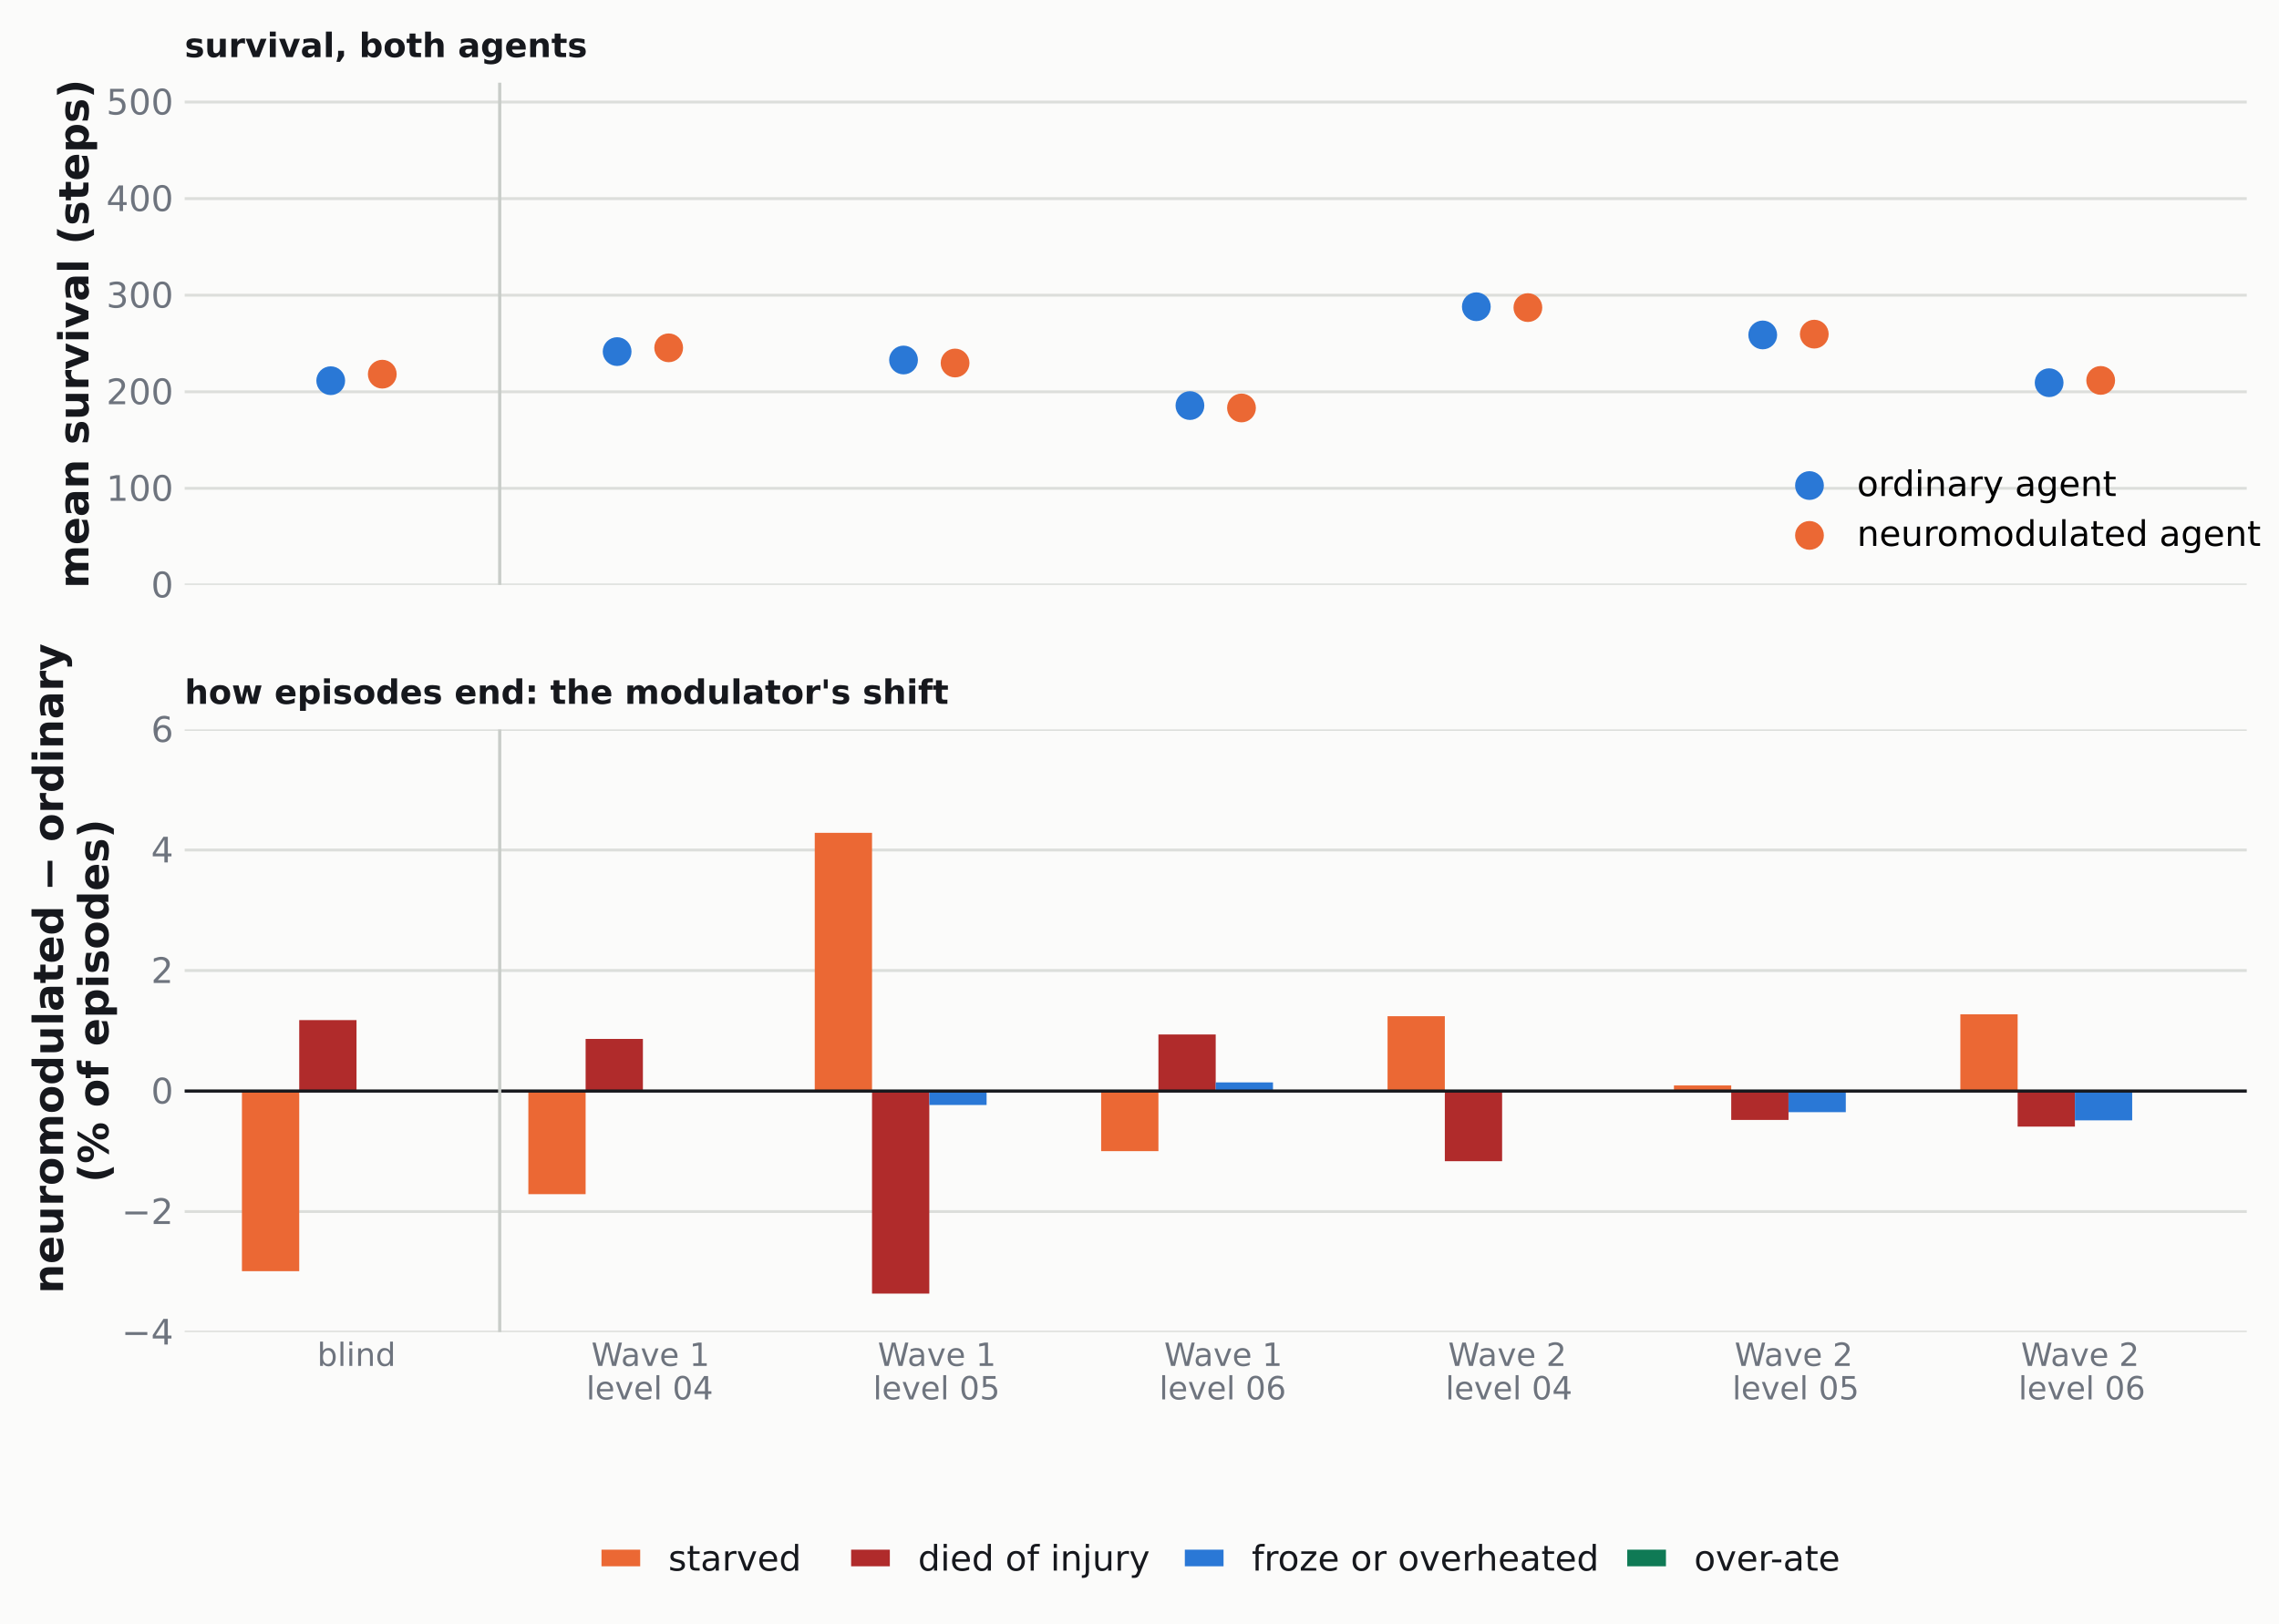
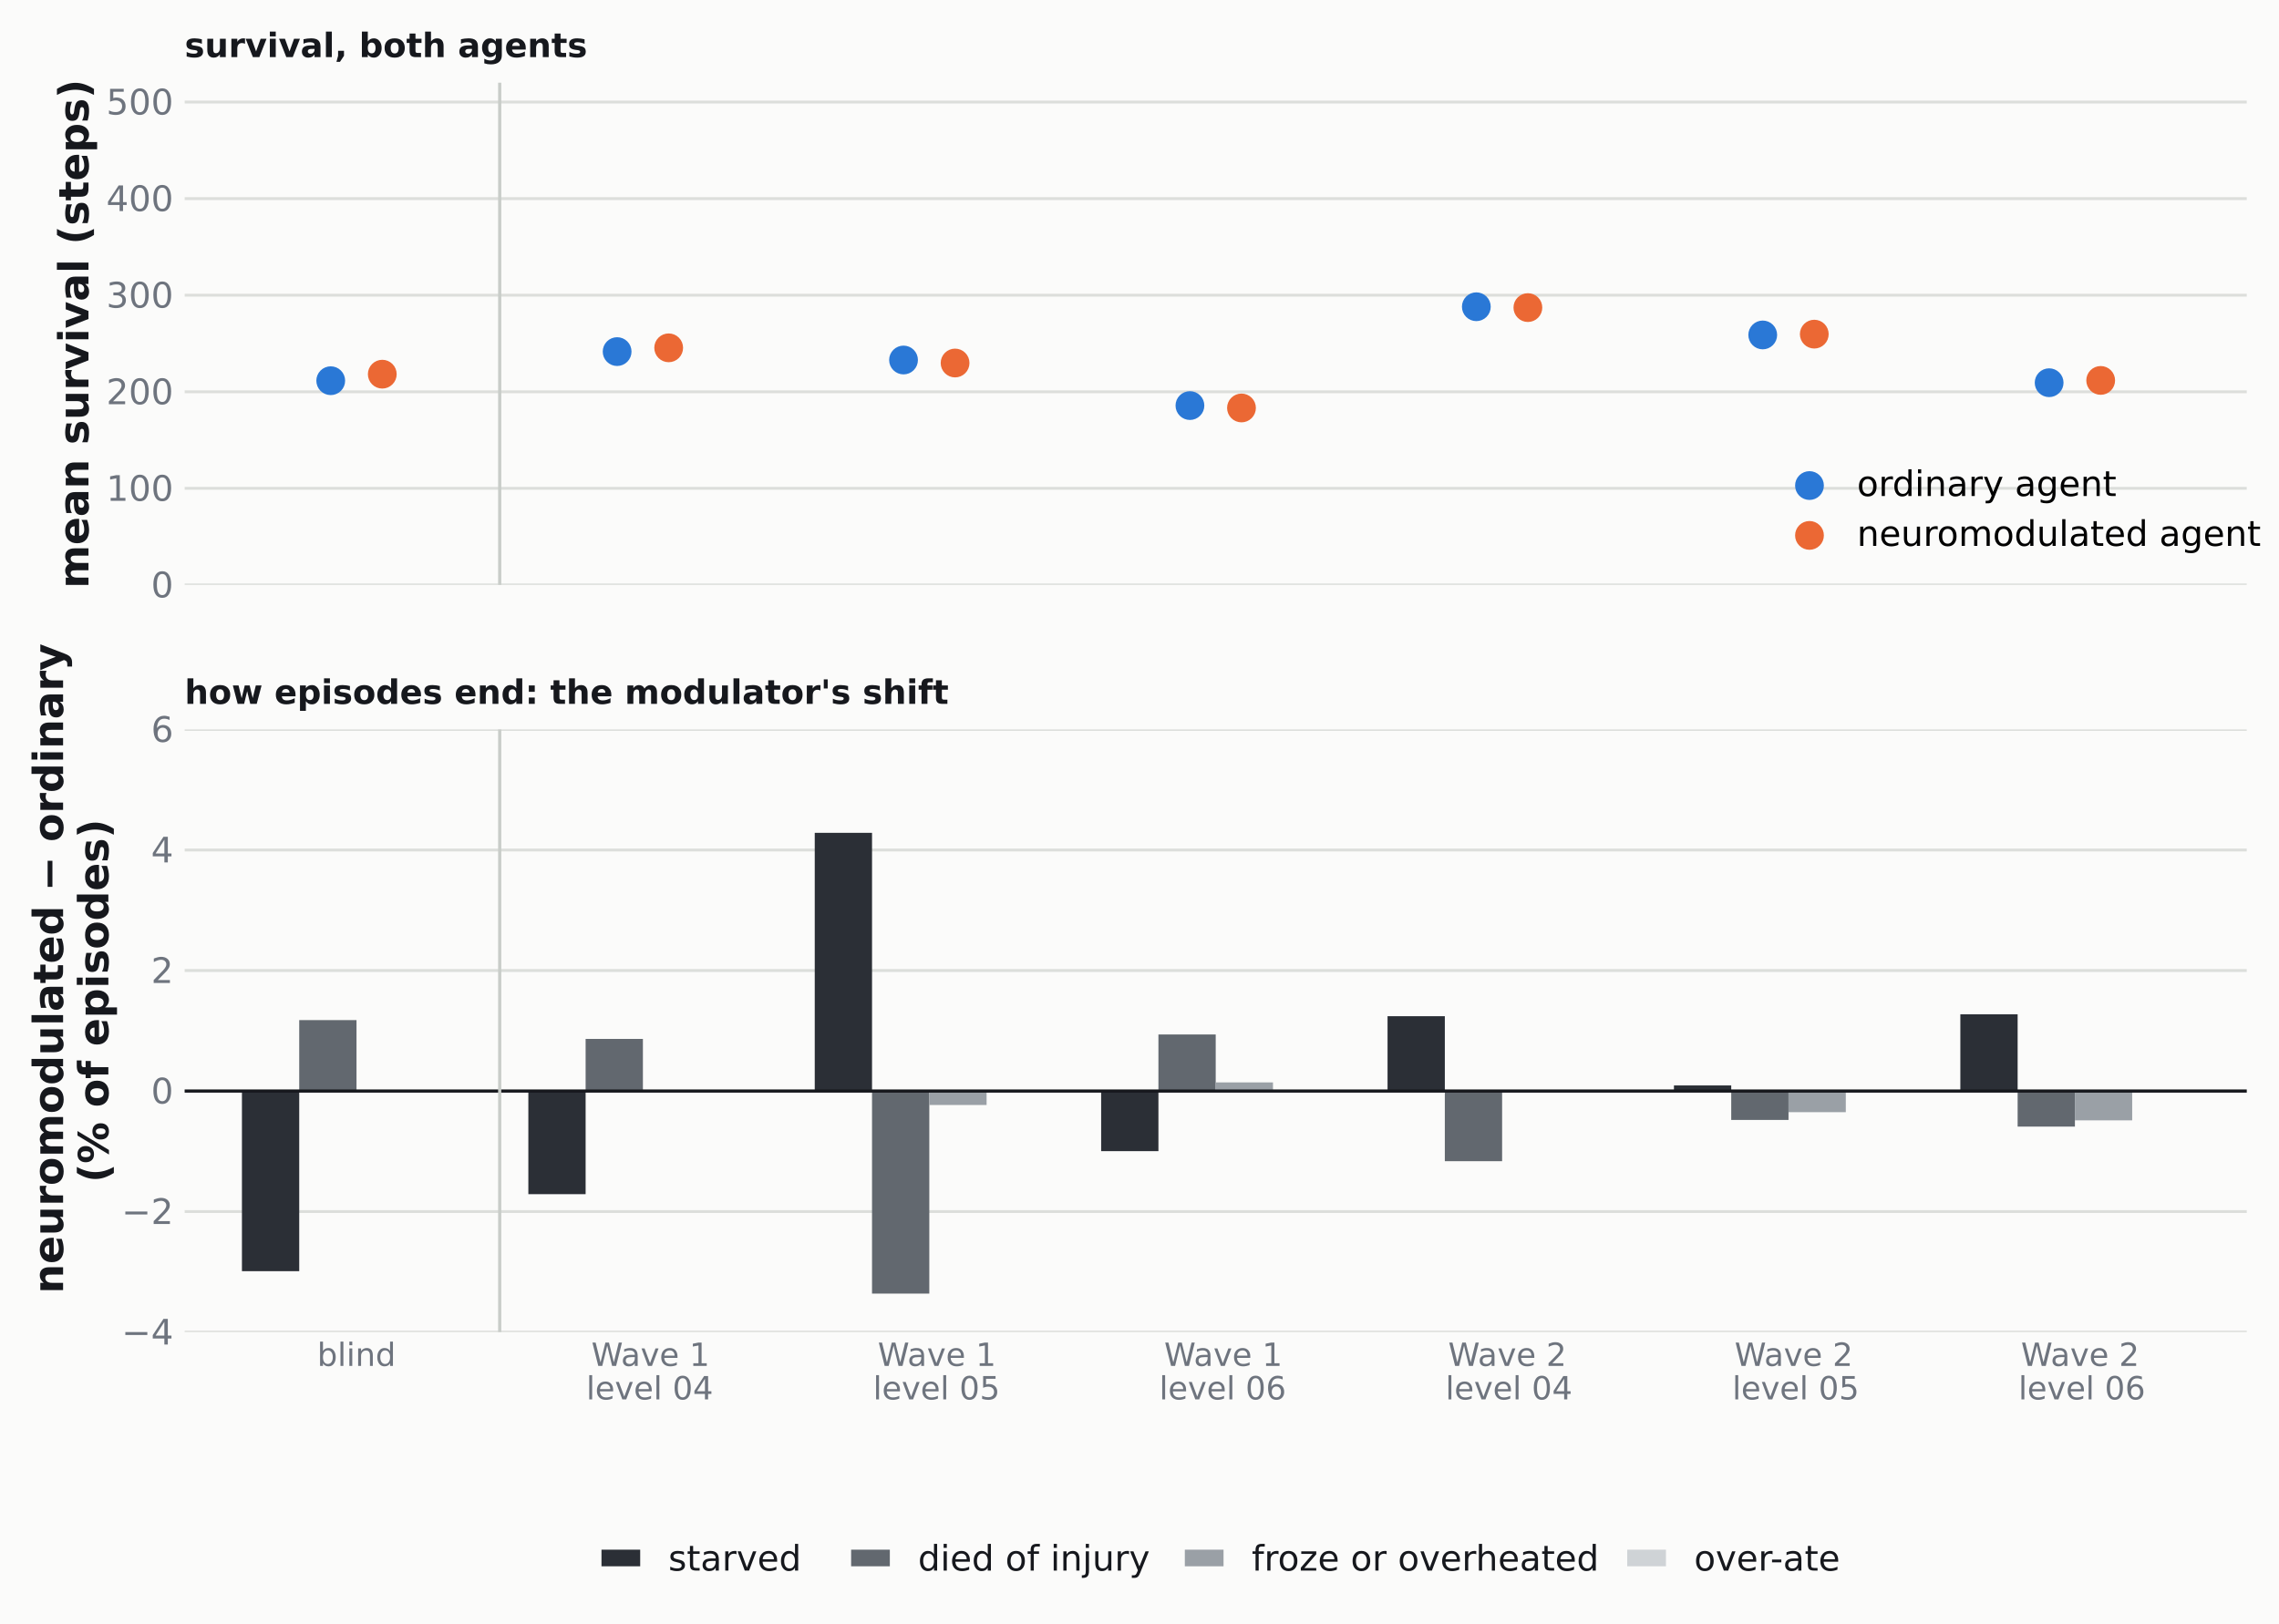
<svg xmlns="http://www.w3.org/2000/svg" xmlns:xlink="http://www.w3.org/1999/xlink" width="712.36pt" height="507.745pt" viewBox="0 0 712.36 507.745" version="1.1">
  <defs>
    <style type="text/css">*{stroke-linejoin: round; stroke-linecap: butt}</style>
  </defs>
  <g id="figure_1">
    <g id="patch_1">
      <path d="M 0 507.745  L 712.36 507.745  L 712.36 0  L 0 0  z " style="fill: #fbfbfa" />
    </g>
    <g id="axes_1">
      <g id="patch_2">
        <path d="M 57.721 182.885  L 702.28 182.885  L 702.28 25.863  L 57.721 25.863  z " style="fill: #fbfbfa" />
      </g>
      <g id="matplotlib.axis_1">
        <g id="xtick_1">
          <g id="line2d_1" />
        </g>
        <g id="xtick_2">
          <g id="line2d_2" />
        </g>
        <g id="xtick_3">
          <g id="line2d_3" />
        </g>
        <g id="xtick_4">
          <g id="line2d_4" />
        </g>
        <g id="xtick_5">
          <g id="line2d_5" />
        </g>
        <g id="xtick_6">
          <g id="line2d_6" />
        </g>
        <g id="xtick_7">
          <g id="line2d_7" />
        </g>
      </g>
      <g id="matplotlib.axis_2">
        <g id="ytick_1">
          <g id="line2d_8">
-             <path d="M 57.721 182.885  L 702.28 182.885  " clip-path="url(#p8bed50152b)" style="fill: none; stroke: #dcdedb; stroke-width: 0.9; stroke-linecap: round" />
+             <path d="M 57.721 182.885  L 702.28 182.885  " clip-path="url(#p6da5afe0e7)" style="fill: none; stroke: #dcdedb; stroke-width: 0.9; stroke-linecap: round" />
          </g>
          <g id="line2d_9" />
          <g id="text_1">
            <text style="font-size: 11px; font-family: 'Pretendard', 'system-ui', 'DejaVu Sans', sans-serif; text-anchor: end; fill: #6e747e" x="54.221" y="186.774" transform="rotate(-0 54.22147 186.7737)">0</text>
          </g>
        </g>
        <g id="ytick_2">
          <g id="line2d_10">
-             <path d="M 57.721 152.688  L 702.28 152.688  " clip-path="url(#p8bed50152b)" style="fill: none; stroke: #dcdedb; stroke-width: 0.9; stroke-linecap: round" />
+             <path d="M 57.721 152.688  L 702.28 152.688  " clip-path="url(#p6da5afe0e7)" style="fill: none; stroke: #dcdedb; stroke-width: 0.9; stroke-linecap: round" />
          </g>
          <g id="line2d_11" />
          <g id="text_2">
            <text style="font-size: 11px; font-family: 'Pretendard', 'system-ui', 'DejaVu Sans', sans-serif; text-anchor: end; fill: #6e747e" x="54.221" y="156.577" transform="rotate(-0 54.22147 156.5772)">100</text>
          </g>
        </g>
        <g id="ytick_3">
          <g id="line2d_12">
-             <path d="M 57.721 122.492  L 702.28 122.492  " clip-path="url(#p8bed50152b)" style="fill: none; stroke: #dcdedb; stroke-width: 0.9; stroke-linecap: round" />
+             <path d="M 57.721 122.492  L 702.28 122.492  " clip-path="url(#p6da5afe0e7)" style="fill: none; stroke: #dcdedb; stroke-width: 0.9; stroke-linecap: round" />
          </g>
          <g id="line2d_13" />
          <g id="text_3">
            <text style="font-size: 11px; font-family: 'Pretendard', 'system-ui', 'DejaVu Sans', sans-serif; text-anchor: end; fill: #6e747e" x="54.221" y="126.381" transform="rotate(-0 54.22147 126.3807)">200</text>
          </g>
        </g>
        <g id="ytick_4">
          <g id="line2d_14">
-             <path d="M 57.721 92.295  L 702.28 92.295  " clip-path="url(#p8bed50152b)" style="fill: none; stroke: #dcdedb; stroke-width: 0.9; stroke-linecap: round" />
+             <path d="M 57.721 92.295  L 702.28 92.295  " clip-path="url(#p6da5afe0e7)" style="fill: none; stroke: #dcdedb; stroke-width: 0.9; stroke-linecap: round" />
          </g>
          <g id="line2d_15" />
          <g id="text_4">
            <text style="font-size: 11px; font-family: 'Pretendard', 'system-ui', 'DejaVu Sans', sans-serif; text-anchor: end; fill: #6e747e" x="54.221" y="96.184" transform="rotate(-0 54.22147 96.18413)">300</text>
          </g>
        </g>
        <g id="ytick_5">
          <g id="line2d_16">
-             <path d="M 57.721 62.099  L 702.28 62.099  " clip-path="url(#p8bed50152b)" style="fill: none; stroke: #dcdedb; stroke-width: 0.9; stroke-linecap: round" />
+             <path d="M 57.721 62.099  L 702.28 62.099  " clip-path="url(#p6da5afe0e7)" style="fill: none; stroke: #dcdedb; stroke-width: 0.9; stroke-linecap: round" />
          </g>
          <g id="line2d_17" />
          <g id="text_5">
            <text style="font-size: 11px; font-family: 'Pretendard', 'system-ui', 'DejaVu Sans', sans-serif; text-anchor: end; fill: #6e747e" x="54.221" y="65.988" transform="rotate(-0 54.22147 65.98762)">400</text>
          </g>
        </g>
        <g id="ytick_6">
          <g id="line2d_18">
-             <path d="M 57.721 31.902  L 702.28 31.902  " clip-path="url(#p8bed50152b)" style="fill: none; stroke: #dcdedb; stroke-width: 0.9; stroke-linecap: round" />
+             <path d="M 57.721 31.902  L 702.28 31.902  " clip-path="url(#p6da5afe0e7)" style="fill: none; stroke: #dcdedb; stroke-width: 0.9; stroke-linecap: round" />
          </g>
          <g id="line2d_19" />
          <g id="text_6">
            <text style="font-size: 11px; font-family: 'Pretendard', 'system-ui', 'DejaVu Sans', sans-serif; text-anchor: end; fill: #6e747e" x="54.221" y="35.791" transform="rotate(-0 54.22147 35.7911)">500</text>
          </g>
        </g>
        <g id="text_7">
          <text style="font-weight: 600; font-size: 13px; font-family: 'Pretendard', 'system-ui', 'DejaVu Sans', sans-serif; text-anchor: middle; fill: #16181d" x="27.66" y="104.374" transform="rotate(-90 27.65975 104.3741)">mean survival (steps)</text>
        </g>
      </g>
      <g id="line2d_20">
        <defs>
-           <path id="m1b4a5a4a32" d="M 0 4  C 1.061 4 2.078 3.579 2.828 2.828  C 3.579 2.078 4 1.061 4 0  C 4 -1.061 3.579 -2.078 2.828 -2.828  C 2.078 -3.579 1.061 -4 0 -4  C -1.061 -4 -2.078 -3.579 -2.828 -2.828  C -3.579 -2.078 -4 -1.061 -4 0  C -4 1.061 -3.579 2.078 -2.828 2.828  C -2.078 3.579 -1.061 4 0 4  z " style="stroke: #2a78d6" />
+           <path id="m6d0da3cebe" d="M 0 4  C 1.061 4 2.078 3.579 2.828 2.828  C 3.579 2.078 4 1.061 4 0  C 4 -1.061 3.579 -2.078 2.828 -2.828  C 2.078 -3.579 1.061 -4 0 -4  C -1.061 -4 -2.078 -3.579 -2.828 -2.828  C -3.579 -2.078 -4 -1.061 -4 0  C -4 1.061 -3.579 2.078 -2.828 2.828  C -2.078 3.579 -1.061 4 0 4  z " style="stroke: #2a78d6" />
        </defs>
-         <g clip-path="url(#p8bed50152b)">
-           <use xlink:href="#m1b4a5a4a32" x="103.378" y="119.034" style="fill: #2a78d6; stroke: #2a78d6" />
+         <g clip-path="url(#p6da5afe0e7)">
+           <use xlink:href="#m6d0da3cebe" x="103.378" y="119.034" style="fill: #2a78d6; stroke: #2a78d6" />
        </g>
      </g>
      <g id="line2d_21">
        <defs>
-           <path id="md4db2e09f8" d="M 0 4  C 1.061 4 2.078 3.579 2.828 2.828  C 3.579 2.078 4 1.061 4 0  C 4 -1.061 3.579 -2.078 2.828 -2.828  C 2.078 -3.579 1.061 -4 0 -4  C -1.061 -4 -2.078 -3.579 -2.828 -2.828  C -3.579 -2.078 -4 -1.061 -4 0  C -4 1.061 -3.579 2.078 -2.828 2.828  C -2.078 3.579 -1.061 4 0 4  z " style="stroke: #eb6834" />
+           <path id="mf3822625ce" d="M 0 4  C 1.061 4 2.078 3.579 2.828 2.828  C 3.579 2.078 4 1.061 4 0  C 4 -1.061 3.579 -2.078 2.828 -2.828  C 2.078 -3.579 1.061 -4 0 -4  C -1.061 -4 -2.078 -3.579 -2.828 -2.828  C -3.579 -2.078 -4 -1.061 -4 0  C -4 1.061 -3.579 2.078 -2.828 2.828  C -2.078 3.579 -1.061 4 0 4  z " style="stroke: #eb6834" />
        </defs>
-         <g clip-path="url(#p8bed50152b)">
-           <use xlink:href="#md4db2e09f8" x="119.492" y="116.992" style="fill: #eb6834; stroke: #eb6834" />
+         <g clip-path="url(#p6da5afe0e7)">
+           <use xlink:href="#mf3822625ce" x="119.492" y="116.992" style="fill: #eb6834; stroke: #eb6834" />
        </g>
      </g>
      <g id="line2d_22">
-         <g clip-path="url(#p8bed50152b)">
-           <use xlink:href="#m1b4a5a4a32" x="192.9" y="109.934" style="fill: #2a78d6; stroke: #2a78d6" />
+         <g clip-path="url(#p6da5afe0e7)">
+           <use xlink:href="#m6d0da3cebe" x="192.9" y="109.934" style="fill: #2a78d6; stroke: #2a78d6" />
        </g>
      </g>
      <g id="line2d_23">
-         <g clip-path="url(#p8bed50152b)">
-           <use xlink:href="#md4db2e09f8" x="209.014" y="108.752" style="fill: #eb6834; stroke: #eb6834" />
+         <g clip-path="url(#p6da5afe0e7)">
+           <use xlink:href="#mf3822625ce" x="209.014" y="108.752" style="fill: #eb6834; stroke: #eb6834" />
        </g>
      </g>
      <g id="line2d_24">
-         <g clip-path="url(#p8bed50152b)">
-           <use xlink:href="#m1b4a5a4a32" x="282.422" y="112.561" style="fill: #2a78d6; stroke: #2a78d6" />
+         <g clip-path="url(#p6da5afe0e7)">
+           <use xlink:href="#m6d0da3cebe" x="282.422" y="112.561" style="fill: #2a78d6; stroke: #2a78d6" />
        </g>
      </g>
      <g id="line2d_25">
-         <g clip-path="url(#p8bed50152b)">
-           <use xlink:href="#md4db2e09f8" x="298.536" y="113.501" style="fill: #eb6834; stroke: #eb6834" />
+         <g clip-path="url(#p6da5afe0e7)">
+           <use xlink:href="#mf3822625ce" x="298.536" y="113.501" style="fill: #eb6834; stroke: #eb6834" />
        </g>
      </g>
      <g id="line2d_26">
-         <g clip-path="url(#p8bed50152b)">
-           <use xlink:href="#m1b4a5a4a32" x="371.944" y="126.808" style="fill: #2a78d6; stroke: #2a78d6" />
+         <g clip-path="url(#p6da5afe0e7)">
+           <use xlink:href="#m6d0da3cebe" x="371.944" y="126.808" style="fill: #2a78d6; stroke: #2a78d6" />
        </g>
      </g>
      <g id="line2d_27">
-         <g clip-path="url(#p8bed50152b)">
-           <use xlink:href="#md4db2e09f8" x="388.058" y="127.554" style="fill: #eb6834; stroke: #eb6834" />
+         <g clip-path="url(#p6da5afe0e7)">
+           <use xlink:href="#mf3822625ce" x="388.058" y="127.554" style="fill: #eb6834; stroke: #eb6834" />
        </g>
      </g>
      <g id="line2d_28">
-         <g clip-path="url(#p8bed50152b)">
-           <use xlink:href="#m1b4a5a4a32" x="461.466" y="95.907" style="fill: #2a78d6; stroke: #2a78d6" />
+         <g clip-path="url(#p6da5afe0e7)">
+           <use xlink:href="#m6d0da3cebe" x="461.466" y="95.907" style="fill: #2a78d6; stroke: #2a78d6" />
        </g>
      </g>
      <g id="line2d_29">
-         <g clip-path="url(#p8bed50152b)">
-           <use xlink:href="#md4db2e09f8" x="477.58" y="96.174" style="fill: #eb6834; stroke: #eb6834" />
+         <g clip-path="url(#p6da5afe0e7)">
+           <use xlink:href="#mf3822625ce" x="477.58" y="96.174" style="fill: #eb6834; stroke: #eb6834" />
        </g>
      </g>
      <g id="line2d_30">
-         <g clip-path="url(#p8bed50152b)">
-           <use xlink:href="#m1b4a5a4a32" x="550.988" y="104.725" style="fill: #2a78d6; stroke: #2a78d6" />
+         <g clip-path="url(#p6da5afe0e7)">
+           <use xlink:href="#m6d0da3cebe" x="550.988" y="104.725" style="fill: #2a78d6; stroke: #2a78d6" />
        </g>
      </g>
      <g id="line2d_31">
-         <g clip-path="url(#p8bed50152b)">
-           <use xlink:href="#md4db2e09f8" x="567.101" y="104.475" style="fill: #eb6834; stroke: #eb6834" />
+         <g clip-path="url(#p6da5afe0e7)">
+           <use xlink:href="#mf3822625ce" x="567.101" y="104.475" style="fill: #eb6834; stroke: #eb6834" />
        </g>
      </g>
      <g id="line2d_32">
-         <g clip-path="url(#p8bed50152b)">
-           <use xlink:href="#m1b4a5a4a32" x="640.509" y="119.661" style="fill: #2a78d6; stroke: #2a78d6" />
+         <g clip-path="url(#p6da5afe0e7)">
+           <use xlink:href="#m6d0da3cebe" x="640.509" y="119.661" style="fill: #2a78d6; stroke: #2a78d6" />
        </g>
      </g>
      <g id="line2d_33">
-         <g clip-path="url(#p8bed50152b)">
-           <use xlink:href="#md4db2e09f8" x="656.623" y="118.945" style="fill: #eb6834; stroke: #eb6834" />
+         <g clip-path="url(#p6da5afe0e7)">
+           <use xlink:href="#mf3822625ce" x="656.623" y="118.945" style="fill: #eb6834; stroke: #eb6834" />
        </g>
      </g>
      <g id="line2d_34">
-         <path d="M 156.196 182.885  L 156.196 25.863  " clip-path="url(#p8bed50152b)" style="fill: none; stroke: #c9cdc9; stroke-linecap: round" />
+         <path d="M 156.196 182.885  L 156.196 25.863  " clip-path="url(#p6da5afe0e7)" style="fill: none; stroke: #c9cdc9; stroke-linecap: round" />
      </g>
      <g id="text_8">
        <text style="font-weight: 600; font-size: 10.5px; font-family: 'Pretendard', 'system-ui', 'DejaVu Sans', sans-serif; text-anchor: start; fill: #16181d" x="57.721" y="17.863" transform="rotate(-0 57.72147 17.86313)">survival, both agents</text>
      </g>
      <g id="legend_1">
        <g id="line2d_35">
          <g>
-             <use xlink:href="#m1b4a5a4a32" x="565.601" y="151.815" style="fill: #2a78d6; stroke: #2a78d6" />
+             <use xlink:href="#m6d0da3cebe" x="565.601" y="151.815" style="fill: #2a78d6; stroke: #2a78d6" />
          </g>
        </g>
        <g id="text_9">
          <text style="font-size: 11px; font-family: 'Pretendard', 'system-ui', 'DejaVu Sans', sans-serif; text-anchor: start" x="580.451" y="155.088" transform="rotate(-0 580.4512 155.0877)">ordinary agent</text>
        </g>
        <g id="line2d_36">
          <g>
-             <use xlink:href="#md4db2e09f8" x="565.601" y="167.403" style="fill: #eb6834; stroke: #eb6834" />
+             <use xlink:href="#mf3822625ce" x="565.601" y="167.403" style="fill: #eb6834; stroke: #eb6834" />
          </g>
        </g>
        <g id="text_10">
          <text style="font-size: 11px; font-family: 'Pretendard', 'system-ui', 'DejaVu Sans', sans-serif; text-anchor: start" x="580.451" y="170.675" transform="rotate(-0 580.4512 170.675)">neuromodulated agent</text>
        </g>
      </g>
    </g>
    <g id="axes_2">
      <g id="patch_3">
        <path d="M 57.721 416.503  L 702.28 416.503  L 702.28 228.076  L 57.721 228.076  z " style="fill: #fbfbfa" />
      </g>
      <g id="matplotlib.axis_3">
        <g id="xtick_8">
          <g id="line2d_37" />
          <g id="text_11">
            <text style="font-size: 10px; font-family: 'Pretendard', 'system-ui', 'DejaVu Sans', sans-serif; text-anchor: middle; fill: #6e747e" x="111.435" y="427.073" transform="rotate(-0 111.4347 427.0731)">blind</text>
          </g>
        </g>
        <g id="xtick_9">
          <g id="line2d_38" />
          <g id="text_12">
            <text style="font-size: 10px; font-family: 'Pretendard', 'system-ui', 'DejaVu Sans', sans-serif; fill: #6e747e" transform="translate(184.848 427.0731)">Wave 1</text>
            <text style="font-size: 10px; font-family: 'Pretendard', 'system-ui', 'DejaVu Sans', sans-serif; fill: #6e747e" transform="translate(183.2496 437.5496)">level 04</text>
          </g>
        </g>
        <g id="xtick_10">
          <g id="line2d_39" />
          <g id="text_13">
            <text style="font-size: 10px; font-family: 'Pretendard', 'system-ui', 'DejaVu Sans', sans-serif; fill: #6e747e" transform="translate(274.37 427.0731)">Wave 1</text>
            <text style="font-size: 10px; font-family: 'Pretendard', 'system-ui', 'DejaVu Sans', sans-serif; fill: #6e747e" transform="translate(272.9083 437.5496)">level 05</text>
          </g>
        </g>
        <g id="xtick_11">
          <g id="line2d_40" />
          <g id="text_14">
            <text style="font-size: 10px; font-family: 'Pretendard', 'system-ui', 'DejaVu Sans', sans-serif; fill: #6e747e" transform="translate(363.892 427.0731)">Wave 1</text>
            <text style="font-size: 10px; font-family: 'Pretendard', 'system-ui', 'DejaVu Sans', sans-serif; fill: #6e747e" transform="translate(362.3474 437.5496)">level 06</text>
          </g>
        </g>
        <g id="xtick_12">
          <g id="line2d_41" />
          <g id="text_15">
            <text style="font-size: 10px; font-family: 'Pretendard', 'system-ui', 'DejaVu Sans', sans-serif; fill: #6e747e" transform="translate(452.6717 427.0731)">Wave 2</text>
            <text style="font-size: 10px; font-family: 'Pretendard', 'system-ui', 'DejaVu Sans', sans-serif; fill: #6e747e" transform="translate(451.8155 437.5496)">level 04</text>
          </g>
        </g>
        <g id="xtick_13">
          <g id="line2d_42" />
          <g id="text_16">
            <text style="font-size: 10px; font-family: 'Pretendard', 'system-ui', 'DejaVu Sans', sans-serif; fill: #6e747e" transform="translate(542.1937 427.0731)">Wave 2</text>
            <text style="font-size: 10px; font-family: 'Pretendard', 'system-ui', 'DejaVu Sans', sans-serif; fill: #6e747e" transform="translate(541.4742 437.5496)">level 05</text>
          </g>
        </g>
        <g id="xtick_14">
          <g id="line2d_43" />
          <g id="text_17">
            <text style="font-size: 10px; font-family: 'Pretendard', 'system-ui', 'DejaVu Sans', sans-serif; fill: #6e747e" transform="translate(631.7157 427.0731)">Wave 2</text>
            <text style="font-size: 10px; font-family: 'Pretendard', 'system-ui', 'DejaVu Sans', sans-serif; fill: #6e747e" transform="translate(630.9133 437.5496)">level 06</text>
          </g>
        </g>
      </g>
      <g id="matplotlib.axis_4">
        <g id="ytick_7">
          <g id="line2d_44">
-             <path d="M 57.721 416.503  L 702.28 416.503  " clip-path="url(#paf31accfd4)" style="fill: none; stroke: #dcdedb; stroke-width: 0.9; stroke-linecap: round" />
+             <path d="M 57.721 416.503  L 702.28 416.503  " clip-path="url(#pe4b617aae5)" style="fill: none; stroke: #dcdedb; stroke-width: 0.9; stroke-linecap: round" />
          </g>
          <g id="line2d_45" />
          <g id="text_18">
            <text style="font-size: 11px; font-family: 'Pretendard', 'system-ui', 'DejaVu Sans', sans-serif; text-anchor: end; fill: #6e747e" x="54.221" y="420.391" transform="rotate(-0 54.22147 420.3914)">−4</text>
          </g>
        </g>
        <g id="ytick_8">
          <g id="line2d_46">
-             <path d="M 57.721 378.818  L 702.28 378.818  " clip-path="url(#paf31accfd4)" style="fill: none; stroke: #dcdedb; stroke-width: 0.9; stroke-linecap: round" />
+             <path d="M 57.721 378.818  L 702.28 378.818  " clip-path="url(#pe4b617aae5)" style="fill: none; stroke: #dcdedb; stroke-width: 0.9; stroke-linecap: round" />
          </g>
          <g id="line2d_47" />
          <g id="text_19">
            <text style="font-size: 11px; font-family: 'Pretendard', 'system-ui', 'DejaVu Sans', sans-serif; text-anchor: end; fill: #6e747e" x="54.221" y="382.706" transform="rotate(-0 54.22147 382.7062)">−2</text>
          </g>
        </g>
        <g id="ytick_9">
          <g id="line2d_48">
-             <path d="M 57.721 341.132  L 702.28 341.132  " clip-path="url(#paf31accfd4)" style="fill: none; stroke: #dcdedb; stroke-width: 0.9; stroke-linecap: round" />
+             <path d="M 57.721 341.132  L 702.28 341.132  " clip-path="url(#pe4b617aae5)" style="fill: none; stroke: #dcdedb; stroke-width: 0.9; stroke-linecap: round" />
          </g>
          <g id="line2d_49" />
          <g id="text_20">
            <text style="font-size: 11px; font-family: 'Pretendard', 'system-ui', 'DejaVu Sans', sans-serif; text-anchor: end; fill: #6e747e" x="54.221" y="345.021" transform="rotate(-0 54.22147 345.0209)">0</text>
          </g>
        </g>
        <g id="ytick_10">
          <g id="line2d_50">
-             <path d="M 57.721 303.447  L 702.28 303.447  " clip-path="url(#paf31accfd4)" style="fill: none; stroke: #dcdedb; stroke-width: 0.9; stroke-linecap: round" />
+             <path d="M 57.721 303.447  L 702.28 303.447  " clip-path="url(#pe4b617aae5)" style="fill: none; stroke: #dcdedb; stroke-width: 0.9; stroke-linecap: round" />
          </g>
          <g id="line2d_51" />
          <g id="text_21">
            <text style="font-size: 11px; font-family: 'Pretendard', 'system-ui', 'DejaVu Sans', sans-serif; text-anchor: end; fill: #6e747e" x="54.221" y="307.336" transform="rotate(-0 54.22147 307.3357)">2</text>
          </g>
        </g>
        <g id="ytick_11">
          <g id="line2d_52">
-             <path d="M 57.721 265.762  L 702.28 265.762  " clip-path="url(#paf31accfd4)" style="fill: none; stroke: #dcdedb; stroke-width: 0.9; stroke-linecap: round" />
+             <path d="M 57.721 265.762  L 702.28 265.762  " clip-path="url(#pe4b617aae5)" style="fill: none; stroke: #dcdedb; stroke-width: 0.9; stroke-linecap: round" />
          </g>
          <g id="line2d_53" />
          <g id="text_22">
            <text style="font-size: 11px; font-family: 'Pretendard', 'system-ui', 'DejaVu Sans', sans-serif; text-anchor: end; fill: #6e747e" x="54.221" y="269.65" transform="rotate(-0 54.22147 269.6504)">4</text>
          </g>
        </g>
        <g id="ytick_12">
          <g id="line2d_54">
-             <path d="M 57.721 228.076  L 702.28 228.076  " clip-path="url(#paf31accfd4)" style="fill: none; stroke: #dcdedb; stroke-width: 0.9; stroke-linecap: round" />
+             <path d="M 57.721 228.076  L 702.28 228.076  " clip-path="url(#pe4b617aae5)" style="fill: none; stroke: #dcdedb; stroke-width: 0.9; stroke-linecap: round" />
          </g>
          <g id="line2d_55" />
          <g id="text_23">
            <text style="font-size: 11px; font-family: 'Pretendard', 'system-ui', 'DejaVu Sans', sans-serif; text-anchor: end; fill: #6e747e" x="54.221" y="231.965" transform="rotate(-0 54.22147 231.9652)">6</text>
          </g>
        </g>
        <g id="text_24">
          <text style="font-weight: 600; font-size: 13px; font-family: 'Pretendard', 'system-ui', 'DejaVu Sans', sans-serif; fill: #16181d" transform="translate(19.71625 404.4578) rotate(-90)">neuromodulated − ordinary</text>
          <text style="font-weight: 600; font-size: 13px; font-family: 'Pretendard', 'system-ui', 'DejaVu Sans', sans-serif; fill: #16181d" transform="translate(33.86959 369.7589) rotate(-90)">(% of episodes)</text>
        </g>
      </g>
      <g id="patch_4">
-         <path d="M 75.626 341.132  L 93.53 341.132  L 93.53 397.453  L 75.626 397.453  z " clip-path="url(#paf31accfd4)" style="fill: #eb6834" />
+         <path d="M 75.626 341.132  L 93.53 341.132  L 93.53 397.453  L 75.626 397.453  z " clip-path="url(#pe4b617aae5)" style="fill: #2b2f36" />
      </g>
      <g id="patch_5">
-         <path d="M 93.53 341.132  L 111.435 341.132  L 111.435 318.953  L 93.53 318.953  z " clip-path="url(#paf31accfd4)" style="fill: #b02b2b" />
+         <path d="M 93.53 341.132  L 111.435 341.132  L 111.435 318.953  L 93.53 318.953  z " clip-path="url(#pe4b617aae5)" style="fill: #62686f" />
      </g>
      <g id="patch_6">
-         <path d="M 111.435 341.132  L 129.339 341.132  L 129.339 341.132  L 111.435 341.132  z " clip-path="url(#paf31accfd4)" style="fill: #2a78d6" />
+         <path d="M 111.435 341.132  L 129.339 341.132  L 129.339 341.132  L 111.435 341.132  z " clip-path="url(#pe4b617aae5)" style="fill: #9aa0a6" />
      </g>
      <g id="patch_7">
-         <path d="M 129.339 341.132  L 147.243 341.132  L 147.243 341.132  L 129.339 341.132  z " clip-path="url(#paf31accfd4)" style="fill: #0f7a55" />
+         <path d="M 129.339 341.132  L 147.243 341.132  L 147.243 341.132  L 129.339 341.132  z " clip-path="url(#pe4b617aae5)" style="fill: #cfd3d6" />
      </g>
      <g id="patch_8">
-         <path d="M 165.148 341.132  L 183.052 341.132  L 183.052 373.376  L 165.148 373.376  z " clip-path="url(#paf31accfd4)" style="fill: #eb6834" />
+         <path d="M 165.148 341.132  L 183.052 341.132  L 183.052 373.376  L 165.148 373.376  z " clip-path="url(#pe4b617aae5)" style="fill: #2b2f36" />
      </g>
      <g id="patch_9">
-         <path d="M 183.052 341.132  L 200.957 341.132  L 200.957 324.835  L 183.052 324.835  z " clip-path="url(#paf31accfd4)" style="fill: #b02b2b" />
+         <path d="M 183.052 341.132  L 200.957 341.132  L 200.957 324.835  L 183.052 324.835  z " clip-path="url(#pe4b617aae5)" style="fill: #62686f" />
      </g>
      <g id="patch_10">
-         <path d="M 200.957 341.132  L 218.861 341.132  L 218.861 341.132  L 200.957 341.132  z " clip-path="url(#paf31accfd4)" style="fill: #2a78d6" />
+         <path d="M 200.957 341.132  L 218.861 341.132  L 218.861 341.132  L 200.957 341.132  z " clip-path="url(#pe4b617aae5)" style="fill: #9aa0a6" />
      </g>
      <g id="patch_11">
-         <path d="M 218.861 341.132  L 236.765 341.132  L 236.765 341.132  L 218.861 341.132  z " clip-path="url(#paf31accfd4)" style="fill: #0f7a55" />
+         <path d="M 218.861 341.132  L 236.765 341.132  L 236.765 341.132  L 218.861 341.132  z " clip-path="url(#pe4b617aae5)" style="fill: #cfd3d6" />
      </g>
      <g id="patch_12">
-         <path d="M 254.67 341.132  L 272.574 341.132  L 272.574 260.397  L 254.67 260.397  z " clip-path="url(#paf31accfd4)" style="fill: #eb6834" />
+         <path d="M 254.67 341.132  L 272.574 341.132  L 272.574 260.397  L 254.67 260.397  z " clip-path="url(#pe4b617aae5)" style="fill: #2b2f36" />
      </g>
      <g id="patch_13">
-         <path d="M 272.574 341.132  L 290.479 341.132  L 290.479 404.464  L 272.574 404.464  z " clip-path="url(#paf31accfd4)" style="fill: #b02b2b" />
+         <path d="M 272.574 341.132  L 290.479 341.132  L 290.479 404.464  L 272.574 404.464  z " clip-path="url(#pe4b617aae5)" style="fill: #62686f" />
      </g>
      <g id="patch_14">
-         <path d="M 290.479 341.132  L 308.383 341.132  L 308.383 345.494  L 290.479 345.494  z " clip-path="url(#paf31accfd4)" style="fill: #2a78d6" />
+         <path d="M 290.479 341.132  L 308.383 341.132  L 308.383 345.494  L 290.479 345.494  z " clip-path="url(#pe4b617aae5)" style="fill: #9aa0a6" />
      </g>
      <g id="patch_15">
-         <path d="M 308.383 341.132  L 326.287 341.132  L 326.287 341.132  L 308.383 341.132  z " clip-path="url(#paf31accfd4)" style="fill: #0f7a55" />
+         <path d="M 308.383 341.132  L 326.287 341.132  L 326.287 341.132  L 308.383 341.132  z " clip-path="url(#pe4b617aae5)" style="fill: #cfd3d6" />
      </g>
      <g id="patch_16">
-         <path d="M 344.192 341.132  L 362.096 341.132  L 362.096 359.924  L 344.192 359.924  z " clip-path="url(#paf31accfd4)" style="fill: #eb6834" />
+         <path d="M 344.192 341.132  L 362.096 341.132  L 362.096 359.924  L 344.192 359.924  z " clip-path="url(#pe4b617aae5)" style="fill: #2b2f36" />
      </g>
      <g id="patch_17">
-         <path d="M 362.096 341.132  L 380.001 341.132  L 380.001 323.445  L 362.096 323.445  z " clip-path="url(#paf31accfd4)" style="fill: #b02b2b" />
+         <path d="M 362.096 341.132  L 380.001 341.132  L 380.001 323.445  L 362.096 323.445  z " clip-path="url(#pe4b617aae5)" style="fill: #62686f" />
      </g>
      <g id="patch_18">
-         <path d="M 380.001 341.132  L 397.905 341.132  L 397.905 338.432  L 380.001 338.432  z " clip-path="url(#paf31accfd4)" style="fill: #2a78d6" />
+         <path d="M 380.001 341.132  L 397.905 341.132  L 397.905 338.432  L 380.001 338.432  z " clip-path="url(#pe4b617aae5)" style="fill: #9aa0a6" />
      </g>
      <g id="patch_19">
-         <path d="M 397.905 341.132  L 415.809 341.132  L 415.809 341.132  L 397.905 341.132  z " clip-path="url(#paf31accfd4)" style="fill: #0f7a55" />
+         <path d="M 397.905 341.132  L 415.809 341.132  L 415.809 341.132  L 397.905 341.132  z " clip-path="url(#pe4b617aae5)" style="fill: #cfd3d6" />
      </g>
      <g id="patch_20">
-         <path d="M 433.714 341.132  L 451.618 341.132  L 451.618 317.732  L 433.714 317.732  z " clip-path="url(#paf31accfd4)" style="fill: #eb6834" />
+         <path d="M 433.714 341.132  L 451.618 341.132  L 451.618 317.732  L 433.714 317.732  z " clip-path="url(#pe4b617aae5)" style="fill: #2b2f36" />
      </g>
      <g id="patch_21">
-         <path d="M 451.618 341.132  L 469.523 341.132  L 469.523 363.067  L 451.618 363.067  z " clip-path="url(#paf31accfd4)" style="fill: #b02b2b" />
+         <path d="M 451.618 341.132  L 469.523 341.132  L 469.523 363.067  L 451.618 363.067  z " clip-path="url(#pe4b617aae5)" style="fill: #62686f" />
      </g>
      <g id="patch_22">
-         <path d="M 469.523 341.132  L 487.427 341.132  L 487.427 341.132  L 469.523 341.132  z " clip-path="url(#paf31accfd4)" style="fill: #2a78d6" />
+         <path d="M 469.523 341.132  L 487.427 341.132  L 487.427 341.132  L 469.523 341.132  z " clip-path="url(#pe4b617aae5)" style="fill: #9aa0a6" />
      </g>
      <g id="patch_23">
-         <path d="M 487.427 341.132  L 505.331 341.132  L 505.331 341.123  L 487.427 341.123  z " clip-path="url(#paf31accfd4)" style="fill: #0f7a55" />
+         <path d="M 487.427 341.132  L 505.331 341.132  L 505.331 341.123  L 487.427 341.123  z " clip-path="url(#pe4b617aae5)" style="fill: #cfd3d6" />
      </g>
      <g id="patch_24">
-         <path d="M 523.236 341.132  L 541.14 341.132  L 541.14 339.378  L 523.236 339.378  z " clip-path="url(#paf31accfd4)" style="fill: #eb6834" />
+         <path d="M 523.236 341.132  L 541.14 341.132  L 541.14 339.378  L 523.236 339.378  z " clip-path="url(#pe4b617aae5)" style="fill: #2b2f36" />
      </g>
      <g id="patch_25">
-         <path d="M 541.14 341.132  L 559.044 341.132  L 559.044 350.167  L 541.14 350.167  z " clip-path="url(#paf31accfd4)" style="fill: #b02b2b" />
+         <path d="M 541.14 341.132  L 559.044 341.132  L 559.044 350.167  L 541.14 350.167  z " clip-path="url(#pe4b617aae5)" style="fill: #62686f" />
      </g>
      <g id="patch_26">
-         <path d="M 559.044 341.132  L 576.949 341.132  L 576.949 347.737  L 559.044 347.737  z " clip-path="url(#paf31accfd4)" style="fill: #2a78d6" />
+         <path d="M 559.044 341.132  L 576.949 341.132  L 576.949 347.737  L 559.044 347.737  z " clip-path="url(#pe4b617aae5)" style="fill: #9aa0a6" />
      </g>
      <g id="patch_27">
-         <path d="M 576.949 341.132  L 594.853 341.132  L 594.853 341.128  L 576.949 341.128  z " clip-path="url(#paf31accfd4)" style="fill: #0f7a55" />
+         <path d="M 576.949 341.132  L 594.853 341.132  L 594.853 341.128  L 576.949 341.128  z " clip-path="url(#pe4b617aae5)" style="fill: #cfd3d6" />
      </g>
      <g id="patch_28">
-         <path d="M 612.758 341.132  L 630.662 341.132  L 630.662 317.142  L 612.758 317.142  z " clip-path="url(#paf31accfd4)" style="fill: #eb6834" />
+         <path d="M 612.758 341.132  L 630.662 341.132  L 630.662 317.142  L 612.758 317.142  z " clip-path="url(#pe4b617aae5)" style="fill: #2b2f36" />
      </g>
      <g id="patch_29">
-         <path d="M 630.662 341.132  L 648.566 341.132  L 648.566 352.251  L 630.662 352.251  z " clip-path="url(#paf31accfd4)" style="fill: #b02b2b" />
+         <path d="M 630.662 341.132  L 648.566 341.132  L 648.566 352.251  L 630.662 352.251  z " clip-path="url(#pe4b617aae5)" style="fill: #62686f" />
      </g>
      <g id="patch_30">
-         <path d="M 648.566 341.132  L 666.471 341.132  L 666.471 350.297  L 648.566 350.297  z " clip-path="url(#paf31accfd4)" style="fill: #2a78d6" />
+         <path d="M 648.566 341.132  L 666.471 341.132  L 666.471 350.297  L 648.566 350.297  z " clip-path="url(#pe4b617aae5)" style="fill: #9aa0a6" />
      </g>
      <g id="patch_31">
-         <path d="M 666.471 341.132  L 684.375 341.132  L 684.375 341.17  L 666.471 341.17  z " clip-path="url(#paf31accfd4)" style="fill: #0f7a55" />
+         <path d="M 666.471 341.132  L 684.375 341.132  L 684.375 341.17  L 666.471 341.17  z " clip-path="url(#pe4b617aae5)" style="fill: #cfd3d6" />
      </g>
      <g id="line2d_56">
-         <path d="M 57.721 341.132  L 702.28 341.132  " clip-path="url(#paf31accfd4)" style="fill: none; stroke: #16181d; stroke-linecap: round" />
+         <path d="M 57.721 341.132  L 702.28 341.132  " clip-path="url(#pe4b617aae5)" style="fill: none; stroke: #16181d; stroke-linecap: round" />
      </g>
      <g id="line2d_57">
-         <path d="M 156.196 416.503  L 156.196 228.076  " clip-path="url(#paf31accfd4)" style="fill: none; stroke: #c9cdc9; stroke-linecap: round" />
+         <path d="M 156.196 416.503  L 156.196 228.076  " clip-path="url(#pe4b617aae5)" style="fill: none; stroke: #c9cdc9; stroke-linecap: round" />
      </g>
      <g id="text_25">
        <text style="font-weight: 600; font-size: 10.5px; font-family: 'Pretendard', 'system-ui', 'DejaVu Sans', sans-serif; text-anchor: start; fill: #16181d" x="57.721" y="220.076" transform="rotate(-0 57.72147 220.0765)">how episodes end: the modulator's shift</text>
      </g>
      <g id="legend_2">
        <g id="patch_32">
-           <path d="M 188.01 489.727  L 200.11 489.727  L 200.11 484.529  L 188.01 484.529  z " style="fill: #eb6834" />
+           <path d="M 188.01 489.727  L 200.11 489.727  L 200.11 484.529  L 188.01 484.529  z " style="fill: #2b2f36" />
        </g>
        <g id="text_26">
          <text style="font-size: 11px; font-family: 'Pretendard', 'system-ui', 'DejaVu Sans', sans-serif; text-anchor: start; fill: #16181d" x="208.91" y="491.074" transform="rotate(-0 208.9102 491.0741)">starved</text>
        </g>
        <g id="patch_33">
-           <path d="M 266.041 489.727  L 278.141 489.727  L 278.141 484.529  L 266.041 484.529  z " style="fill: #b02b2b" />
+           <path d="M 266.041 489.727  L 278.141 489.727  L 278.141 484.529  L 266.041 484.529  z " style="fill: #62686f" />
        </g>
        <g id="text_27">
          <text style="font-size: 11px; font-family: 'Pretendard', 'system-ui', 'DejaVu Sans', sans-serif; text-anchor: start; fill: #16181d" x="286.941" y="491.074" transform="rotate(-0 286.9414 491.0741)">died of injury</text>
        </g>
        <g id="patch_34">
-           <path d="M 370.349 489.727  L 382.449 489.727  L 382.449 484.529  L 370.349 484.529  z " style="fill: #2a78d6" />
+           <path d="M 370.349 489.727  L 382.449 489.727  L 382.449 484.529  L 370.349 484.529  z " style="fill: #9aa0a6" />
        </g>
        <g id="text_28">
          <text style="font-size: 11px; font-family: 'Pretendard', 'system-ui', 'DejaVu Sans', sans-serif; text-anchor: start; fill: #16181d" x="391.249" y="491.074" transform="rotate(-0 391.2489 491.0741)">froze or overheated</text>
        </g>
        <g id="patch_35">
-           <path d="M 508.634 489.727  L 520.734 489.727  L 520.734 484.529  L 508.634 484.529  z " style="fill: #0f7a55" />
+           <path d="M 508.634 489.727  L 520.734 489.727  L 520.734 484.529  L 508.634 484.529  z " style="fill: #cfd3d6" />
        </g>
        <g id="text_29">
          <text style="font-size: 11px; font-family: 'Pretendard', 'system-ui', 'DejaVu Sans', sans-serif; text-anchor: start; fill: #16181d" x="529.534" y="491.074" transform="rotate(-0 529.5344 491.0741)">over-ate</text>
        </g>
      </g>
    </g>
  </g>
  <defs>
-     <clipPath id="p8bed50152b">
+     <clipPath id="p6da5afe0e7">
      <rect x="57.721" y="25.863" width="644.558" height="157.022" />
    </clipPath>
-     <clipPath id="paf31accfd4">
+     <clipPath id="pe4b617aae5">
      <rect x="57.721" y="228.076" width="644.558" height="188.426" />
    </clipPath>
  </defs>
</svg>
